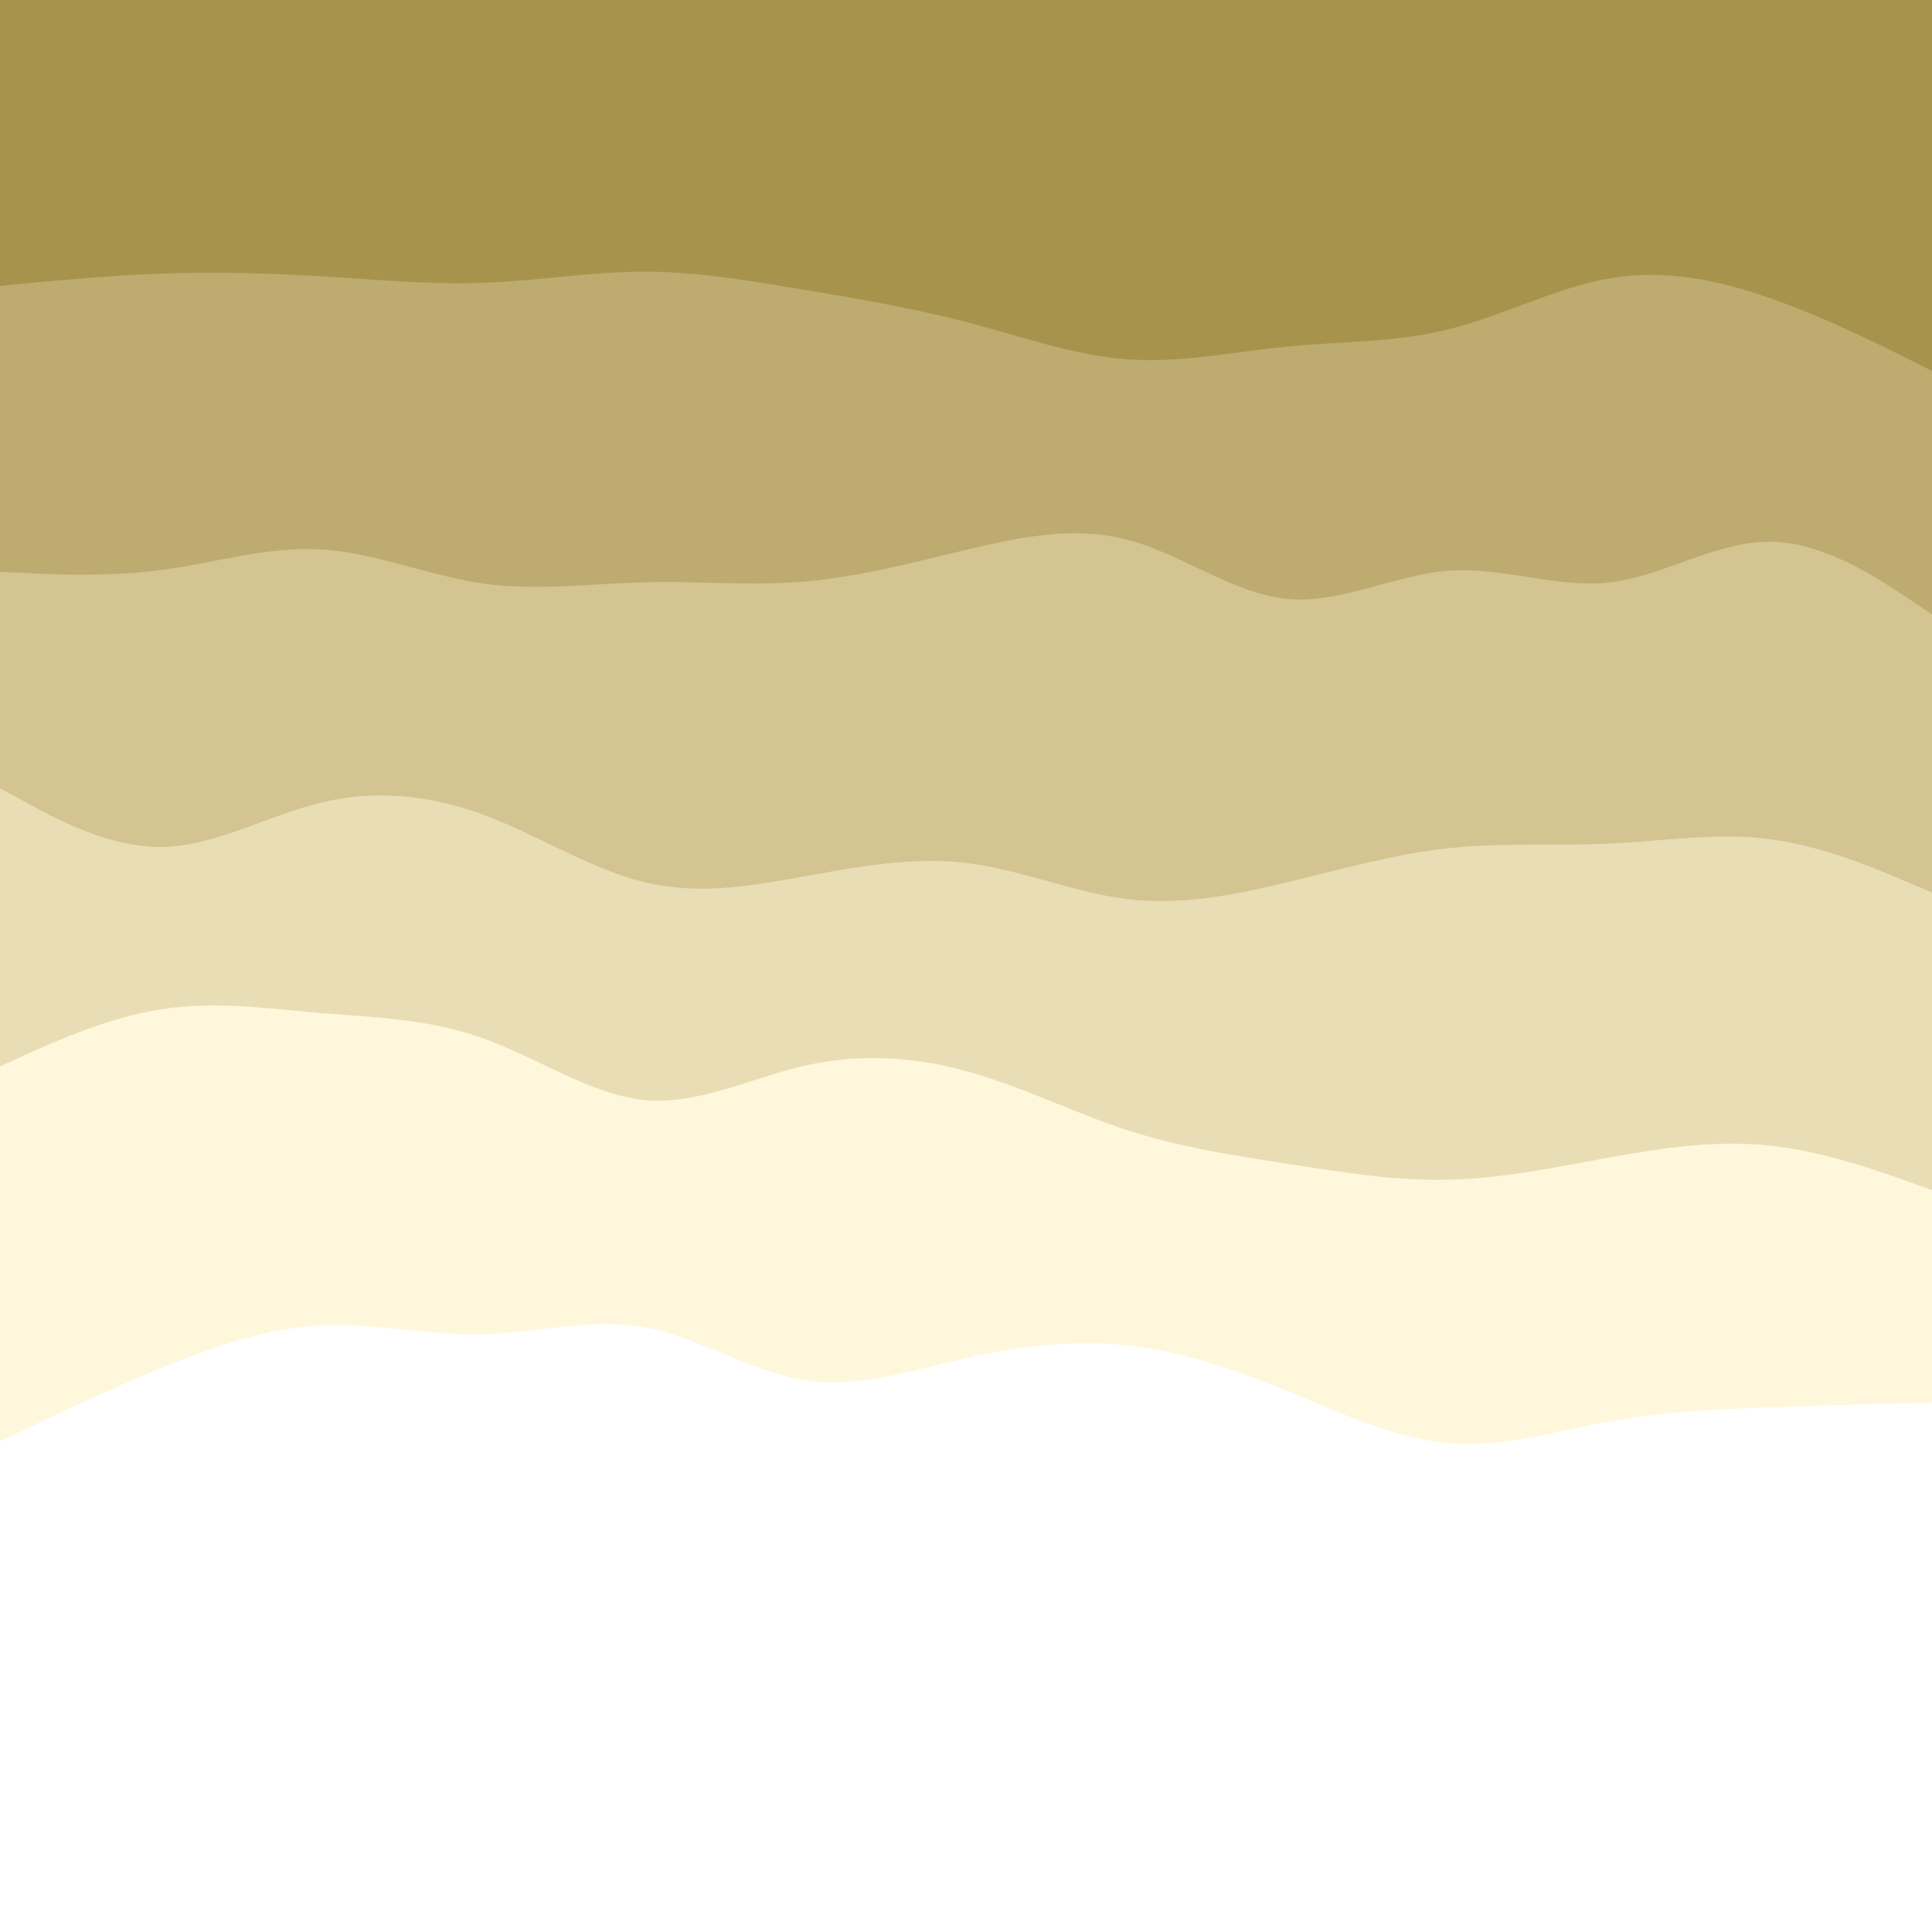
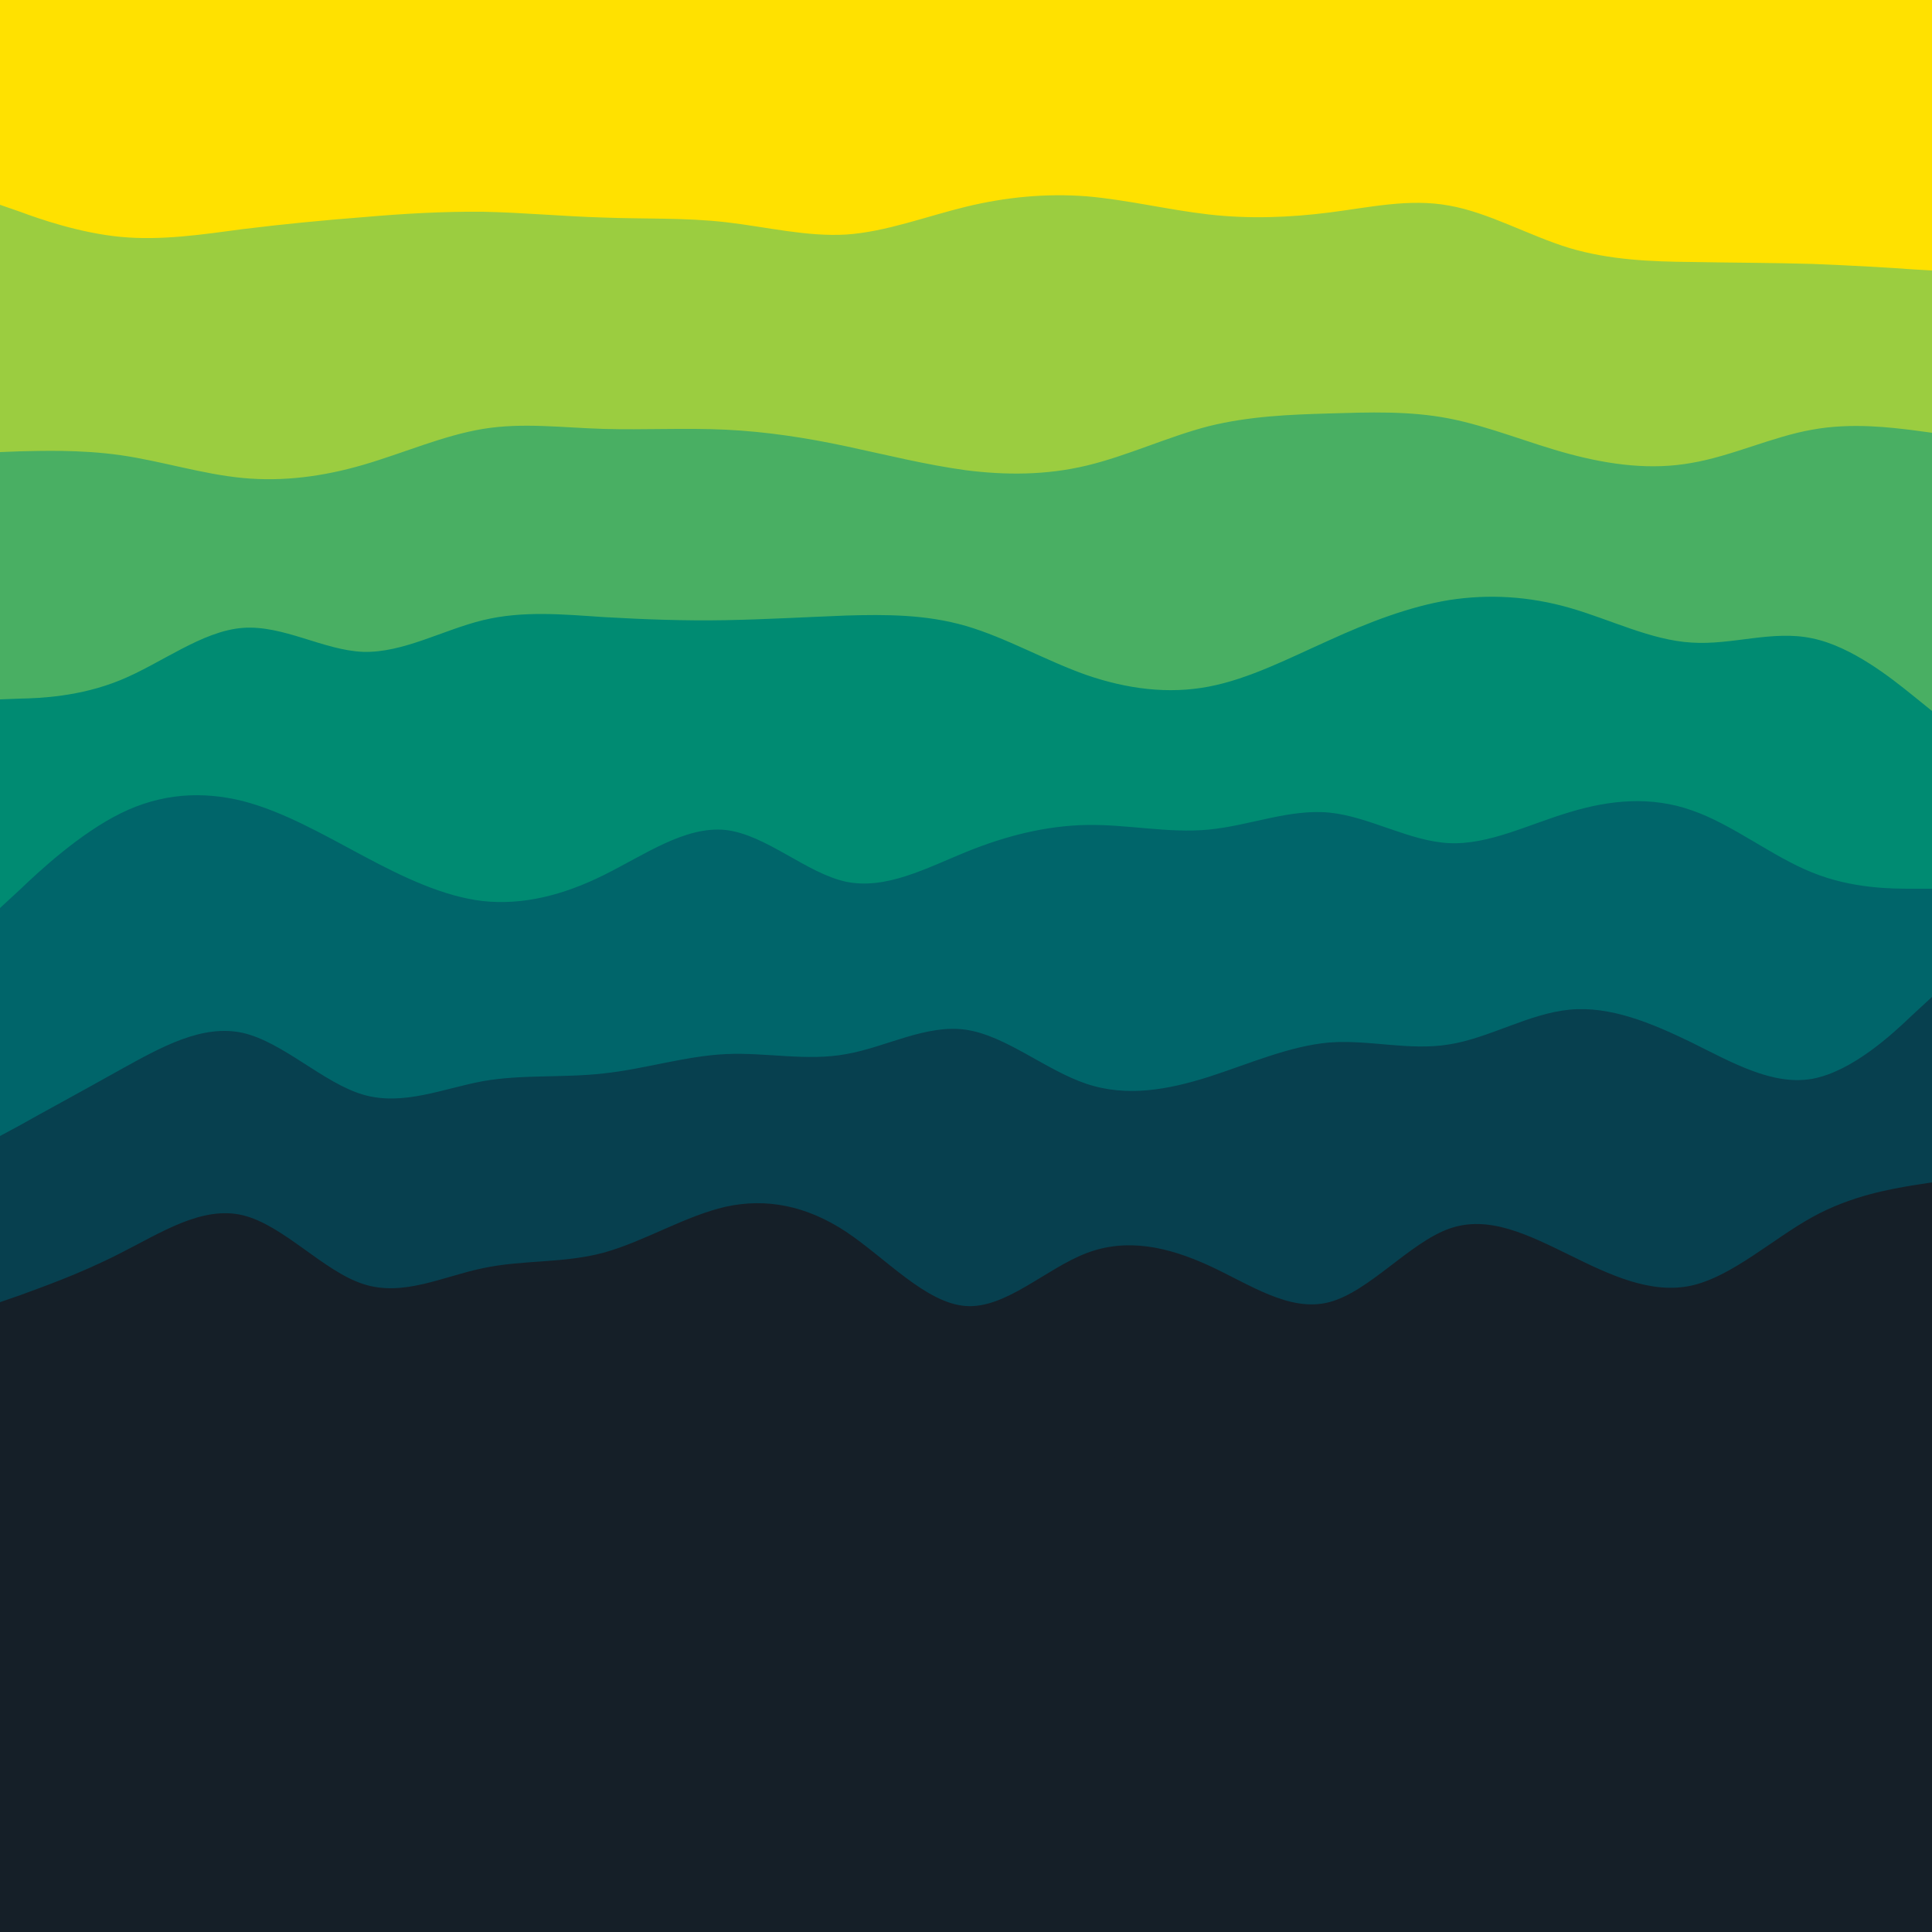
<svg xmlns="http://www.w3.org/2000/svg" id="visual" viewBox="0 0 500 500" width="500" height="500" version="1.1">
-   <path d="M0 373L7 369.7C14 366.3 28 359.7 41.8 354C55.7 348.3 69.3 343.7 83.2 343C97 342.3 111 345.7 125 345.3C139 345 153 341 166.8 343.5C180.7 346 194.3 355 208.2 357.2C222 359.3 236 354.7 250 351.5C264 348.3 278 346.7 291.8 348.2C305.7 349.7 319.3 354.3 333.2 360C347 365.7 361 372.3 375 373.5C389 374.7 403 370.3 416.8 367.8C430.7 365.3 444.3 364.7 458.2 364.2C472 363.7 486 363.3 493 363.2L500 363L500 0L493 0C486 0 472 0 458.2 0C444.3 0 430.7 0 416.8 0C403 0 389 0 375 0C361 0 347 0 333.2 0C319.3 0 305.7 0 291.8 0C278 0 264 0 250 0C236 0 222 0 208.2 0C194.3 0 180.7 0 166.8 0C153 0 139 0 125 0C111 0 97 0 83.2 0C69.3 0 55.7 0 41.8 0C28 0 14 0 7 0L0 0Z" fill="#fff7db" />
-   <path d="M0 276L7 272.8C14 269.7 28 263.3 41.8 261.2C55.7 259 69.3 261 83.2 262.2C97 263.3 111 263.7 125 268.7C139 273.7 153 283.3 166.8 284.7C180.7 286 194.3 279 208.2 275.8C222 272.7 236 273.3 250 277.2C264 281 278 288 291.8 292.5C305.7 297 319.3 299 333.2 301.2C347 303.3 361 305.7 375 305.3C389 305 403 302 416.8 299.5C430.7 297 444.3 295 458.2 296.5C472 298 486 303 493 305.5L500 308L500 0L493 0C486 0 472 0 458.2 0C444.3 0 430.7 0 416.8 0C403 0 389 0 375 0C361 0 347 0 333.2 0C319.3 0 305.7 0 291.8 0C278 0 264 0 250 0C236 0 222 0 208.2 0C194.3 0 180.7 0 166.8 0C153 0 139 0 125 0C111 0 97 0 83.2 0C69.3 0 55.7 0 41.8 0C28 0 14 0 7 0L0 0Z" fill="#e9ddb6" />
-   <path d="M0 204L7 207.8C14 211.7 28 219.3 41.8 219.2C55.7 219 69.3 211 83.2 207.7C97 204.3 111 205.7 125 210.8C139 216 153 225 166.8 228.3C180.7 231.7 194.3 229.3 208.2 226.8C222 224.3 236 221.7 250 223.3C264 225 278 231 291.8 232.7C305.7 234.3 319.3 231.7 333.2 228.3C347 225 361 221 375 219.5C389 218 403 219 416.8 218.3C430.7 217.7 444.3 215.3 458.2 217.2C472 219 486 225 493 228L500 231L500 0L493 0C486 0 472 0 458.2 0C444.3 0 430.7 0 416.8 0C403 0 389 0 375 0C361 0 347 0 333.2 0C319.3 0 305.7 0 291.8 0C278 0 264 0 250 0C236 0 222 0 208.2 0C194.3 0 180.7 0 166.8 0C153 0 139 0 125 0C111 0 97 0 83.2 0C69.3 0 55.7 0 41.8 0C28 0 14 0 7 0L0 0Z" fill="#d3c492" />
-   <path d="M0 148L7 148.3C14 148.7 28 149.3 41.8 147.5C55.7 145.7 69.3 141.3 83.2 142.2C97 143 111 149 125 151C139 153 153 151 166.8 150.7C180.7 150.3 194.3 151.7 208.2 150.5C222 149.3 236 145.7 250 142.3C264 139 278 136 291.8 139.7C305.7 143.3 319.3 153.7 333.2 155C347 156.3 361 148.7 375 147.7C389 146.7 403 152.3 416.8 150.7C430.7 149 444.3 140 458.2 140.2C472 140.3 486 149.7 493 154.3L500 159L500 0L493 0C486 0 472 0 458.2 0C444.3 0 430.7 0 416.8 0C403 0 389 0 375 0C361 0 347 0 333.2 0C319.3 0 305.7 0 291.8 0C278 0 264 0 250 0C236 0 222 0 208.2 0C194.3 0 180.7 0 166.8 0C153 0 139 0 125 0C111 0 97 0 83.2 0C69.3 0 55.7 0 41.8 0C28 0 14 0 7 0L0 0Z" fill="#bdab6f" />
-   <path d="M0 74L7 73.3C14 72.7 28 71.3 41.8 70.8C55.7 70.3 69.3 70.7 83.2 71.5C97 72.3 111 73.7 125 73.2C139 72.7 153 70.3 166.8 70.3C180.7 70.3 194.3 72.7 208.2 75C222 77.3 236 79.7 250 83.3C264 87 278 92 291.8 93C305.7 94 319.3 91 333.2 89.7C347 88.3 361 88.7 375 85.2C389 81.7 403 74.3 416.8 72C430.7 69.7 444.3 72.3 458.2 77.2C472 82 486 89 493 92.5L500 96L500 0L493 0C486 0 472 0 458.2 0C444.3 0 430.7 0 416.8 0C403 0 389 0 375 0C361 0 347 0 333.2 0C319.3 0 305.7 0 291.8 0C278 0 264 0 250 0C236 0 222 0 208.2 0C194.3 0 180.7 0 166.8 0C153 0 139 0 125 0C111 0 97 0 83.2 0C69.3 0 55.7 0 41.8 0C28 0 14 0 7 0L0 0Z" fill="#a8934d" />
+   <rect x="0" y="0" width="500" height="500" fill="#151F28" />
+   <path d="M0 391L5.2 391.3C10.3 391.7 20.7 392.3 31.2 388C41.7 383.7 52.3 374.3 62.8 368.5C73.3 362.7 83.7 360.3 94 359.8C104.3 359.3 114.7 360.7 125 368.3C135.3 376 145.7 390 156.2 396.8C166.7 403.7 177.3 403.3 187.8 400.7C198.3 398 208.7 393 219 388.8C229.3 384.7 239.7 381.3 250 378.2C260.3 375 270.7 372 281.2 374.5C291.7 377 302.3 385 312.8 390.5C323.3 396 333.7 399 344 394.7C354.3 390.3 364.7 378.7 375 372.2C385.3 365.7 395.7 364.3 406.2 363.7C416.7 363 427.3 363 437.8 364.8C448.3 366.7 458.7 370.3 469 375.8C479.3 381.3 489.7 388.7 494.8 392.3L500 396L500 0L494.8 0C489.7 0 479.3 0 469 0C458.7 0 448.3 0 437.8 0C427.3 0 416.7 0 406.2 0C395.7 0 385.3 0 375 0C364.7 0 354.3 0 344 0C333.7 0 323.3 0 312.8 0C302.3 0 291.7 0 281.2 0C270.7 0 260.3 0 250 0C239.7 0 229.3 0 219 0C208.7 0 198.3 0 187.8 0C177.3 0 166.7 0 156.2 0C145.7 0 135.3 0 125 0C114.7 0 104.3 0 94 0C83.7 0 73.3 0 62.8 0C52.3 0 41.7 0 31.2 0C20.7 0 10.3 0 5.2 0L0 0Z" fill="#151f28" />
+   <path d="M0 337L5.2 335.2C10.3 333.3 20.7 329.7 31.2 324.3C41.7 319 52.3 312 62.8 314.5C73.3 317 83.7 329 94 332.3C104.3 335.7 114.7 330.3 125 328.2C135.3 326 145.7 327 156.2 324.2C166.7 321.3 177.3 314.7 187.8 312.3C198.3 310 208.7 312 219 318.8C229.3 325.7 239.7 337.3 250 338C260.3 338.7 270.7 328.3 281.2 324.3C291.7 320.3 302.3 322.7 312.8 327.5C323.3 332.3 333.7 339.7 344 337C354.3 334.3 364.7 321.7 375 318C385.3 314.3 395.7 319.7 406.2 324.8C416.7 330 427.3 335 437.8 332.7C448.3 330.3 458.7 320.7 469 315C479.3 309.3 489.7 307.7 494.8 306.8L500 306L500 0L494.8 0C489.7 0 479.3 0 469 0C458.7 0 448.3 0 437.8 0C427.3 0 416.7 0 406.2 0C395.7 0 385.3 0 375 0C364.7 0 354.3 0 344 0C333.7 0 323.3 0 312.8 0C302.3 0 291.7 0 281.2 0C270.7 0 260.3 0 250 0C239.7 0 229.3 0 219 0C208.7 0 198.3 0 187.8 0C177.3 0 166.7 0 156.2 0C145.7 0 135.3 0 125 0C114.7 0 104.3 0 94 0C83.7 0 73.3 0 62.8 0C52.3 0 41.7 0 31.2 0C20.7 0 10.3 0 5.2 0L0 0Z" fill="#07404f" />
+   <path d="M0 294L5.2 291.2C10.3 288.3 20.7 282.7 31.2 276.8C41.7 271 52.3 265 62.8 267.3C73.3 269.7 83.7 280.3 94 283.3C104.3 286.3 114.7 281.7 125 279.8C135.3 278 145.7 279 156.2 277.8C166.7 276.7 177.3 273.3 187.8 272.8C198.3 272.3 208.7 274.7 219 272.8C229.3 271 239.7 265 250 266.5C260.3 268 270.7 277 281.2 280.5C291.7 284 302.3 282 312.8 278.7C323.3 275.3 333.7 270.7 344 269.8C354.3 269 364.7 272 375 270.3C385.3 268.7 395.7 262.3 406.2 261.3C416.7 260.3 427.3 264.7 437.8 269.8C448.3 275 458.7 281 469 279.2C479.3 277.3 489.7 267.7 494.8 262.8L500 258L500 0L494.8 0C489.7 0 479.3 0 469 0C458.7 0 448.3 0 437.8 0C427.3 0 416.7 0 406.2 0C395.7 0 385.3 0 375 0C364.7 0 354.3 0 344 0C333.7 0 323.3 0 312.8 0C302.3 0 291.7 0 281.2 0C270.7 0 260.3 0 250 0C239.7 0 229.3 0 219 0C208.7 0 198.3 0 187.8 0C177.3 0 166.7 0 156.2 0C145.7 0 135.3 0 125 0C114.7 0 104.3 0 94 0C83.7 0 73.3 0 62.8 0C52.3 0 41.7 0 31.2 0C20.7 0 10.3 0 5.2 0L0 0Z" fill="#00656a" />
+   <path d="M0 235L5.2 230.2C10.3 225.3 20.7 215.7 31.2 210.5C41.7 205.3 52.3 204.7 62.8 207.3C73.3 210 83.7 216 94 221.5C104.3 227 114.7 232 125 233.2C135.3 234.3 145.7 231.7 156.2 226.5C166.7 221.3 177.3 213.7 187.8 214.8C198.3 216 208.7 226 219 228.2C229.3 230.3 239.7 224.7 250 220.5C260.3 216.3 270.7 213.7 281.2 213.5C291.7 213.3 302.3 215.7 312.8 214.7C323.3 213.7 333.7 209.3 344 210.3C354.3 211.3 364.7 217.7 375 218.2C385.3 218.7 395.7 213.3 406.2 210.2C416.7 207 427.3 206 437.8 209.7C448.3 213.3 458.7 221.7 469 225.8C479.3 230 489.7 230 494.8 230L500 230L500 0L494.8 0C489.7 0 479.3 0 469 0C458.7 0 448.3 0 437.8 0C427.3 0 416.7 0 406.2 0C395.7 0 385.3 0 375 0C364.7 0 354.3 0 344 0C333.7 0 323.3 0 312.8 0C302.3 0 291.7 0 281.2 0C270.7 0 260.3 0 250 0C239.7 0 229.3 0 219 0C208.7 0 198.3 0 187.8 0C177.3 0 166.7 0 156.2 0C145.7 0 135.3 0 125 0C114.7 0 104.3 0 94 0C83.7 0 73.3 0 62.8 0C52.3 0 41.7 0 31.2 0C20.7 0 10.3 0 5.2 0L0 0Z" fill="#008b72" />
+   <path d="M0 181L5.2 180.8C10.3 180.7 20.7 180.3 31.2 176C41.7 171.7 52.3 163.3 62.8 162.5C73.3 161.7 83.7 168.3 94 168.7C104.3 169 114.7 163 125 160.5C135.3 158 145.7 159 156.2 159.7C166.7 160.3 177.3 160.7 187.8 160.5C198.3 160.3 208.7 159.7 219 159.3C229.3 159 239.7 159 250 162C260.3 165 270.7 171 281.2 174.7C291.7 178.3 302.3 179.7 312.8 177.7C323.3 175.7 333.7 170.3 344 165.7C354.3 161 364.7 157 375 155.3C385.3 153.7 395.7 154.3 406.2 157.3C416.7 160.3 427.3 165.7 437.8 166.3C448.3 167 458.7 163 469 165.2C479.3 167.3 489.7 175.7 494.8 179.8L500 184L500 0L494.8 0C489.7 0 479.3 0 469 0C458.7 0 448.3 0 437.8 0C427.3 0 416.7 0 406.2 0C395.7 0 385.3 0 375 0C364.7 0 354.3 0 344 0C333.7 0 323.3 0 312.8 0C302.3 0 291.7 0 281.2 0C270.7 0 260.3 0 250 0C239.7 0 229.3 0 219 0C208.7 0 198.3 0 187.8 0C177.3 0 166.7 0 156.2 0C145.7 0 135.3 0 125 0C114.7 0 104.3 0 94 0C83.7 0 73.3 0 62.8 0C52.3 0 41.7 0 31.2 0C20.7 0 10.3 0 5.2 0L0 0Z" fill="#49af63" />
+   <path d="M0 117L5.2 116.8C10.3 116.7 20.7 116.3 31.2 117.8C41.7 119.3 52.3 122.7 62.8 123.7C73.3 124.7 83.7 123.3 94 120.3C104.3 117.3 114.7 112.7 125 111C135.3 109.3 145.7 110.7 156.2 111C166.7 111.3 177.3 110.7 187.8 111.2C198.3 111.7 208.7 113.3 219 115.5C229.3 117.7 239.7 120.3 250 121.7C260.3 123 270.7 123 281.2 120.5C291.7 118 302.3 113 312.8 110.3C323.3 107.7 333.7 107.3 344 107C354.3 106.7 364.7 106.3 375 108.3C385.3 110.3 395.7 114.7 406.2 117.5C416.7 120.3 427.3 121.7 437.8 119.8C448.3 118 458.7 113 469 111.2C479.3 109.3 489.7 110.7 494.8 111.3L500 112L500 0L494.8 0C489.7 0 479.3 0 469 0C458.7 0 448.3 0 437.8 0C427.3 0 416.7 0 406.2 0C395.7 0 385.3 0 375 0C364.7 0 354.3 0 344 0C333.7 0 323.3 0 312.8 0C302.3 0 291.7 0 281.2 0C270.7 0 260.3 0 250 0C239.7 0 229.3 0 219 0C208.7 0 198.3 0 187.8 0C177.3 0 166.7 0 156.2 0C145.7 0 135.3 0 125 0C114.7 0 104.3 0 94 0C83.7 0 73.3 0 62.8 0C52.3 0 41.7 0 31.2 0C20.7 0 10.3 0 5.2 0L0 0Z" fill="#9bcd40" />
+   <path d="M0 53L5.2 54.8C10.3 56.7 20.7 60.3 31.2 61.3C41.7 62.3 52.3 60.7 62.8 59.3C73.3 58 83.7 57 94 56.2C104.3 55.3 114.7 54.7 125 54.8C135.3 55 145.7 56 156.2 56.3C166.7 56.7 177.3 56.3 187.8 57.5C198.3 58.7 208.7 61.3 219 60.7C229.3 60 239.7 56 250 53.5C260.3 51 270.7 50 281.2 50.8C291.7 51.7 302.3 54.3 312.8 55.5C323.3 56.7 333.7 56.3 344 55C354.3 53.7 364.7 51.3 375 53.2C385.3 55 395.7 61 406.2 64.2C416.7 67.3 427.3 67.7 437.8 67.8C448.3 68 458.7 68 469 68.3C479.3 68.7 489.7 69.3 494.8 69.7L500 70L500 0L494.8 0C489.7 0 479.3 0 469 0C458.7 0 448.3 0 437.8 0C427.3 0 416.7 0 406.2 0C395.7 0 385.3 0 375 0C364.7 0 354.3 0 344 0C333.7 0 323.3 0 312.8 0C302.3 0 291.7 0 281.2 0C270.7 0 260.3 0 250 0C239.7 0 229.3 0 219 0C208.7 0 198.3 0 187.8 0C177.3 0 166.7 0 156.2 0C145.7 0 135.3 0 125 0C114.7 0 104.3 0 94 0C83.7 0 73.3 0 62.8 0C52.3 0 41.7 0 31.2 0C20.7 0 10.3 0 5.2 0L0 0Z" fill="#ffe100" />
</svg>
